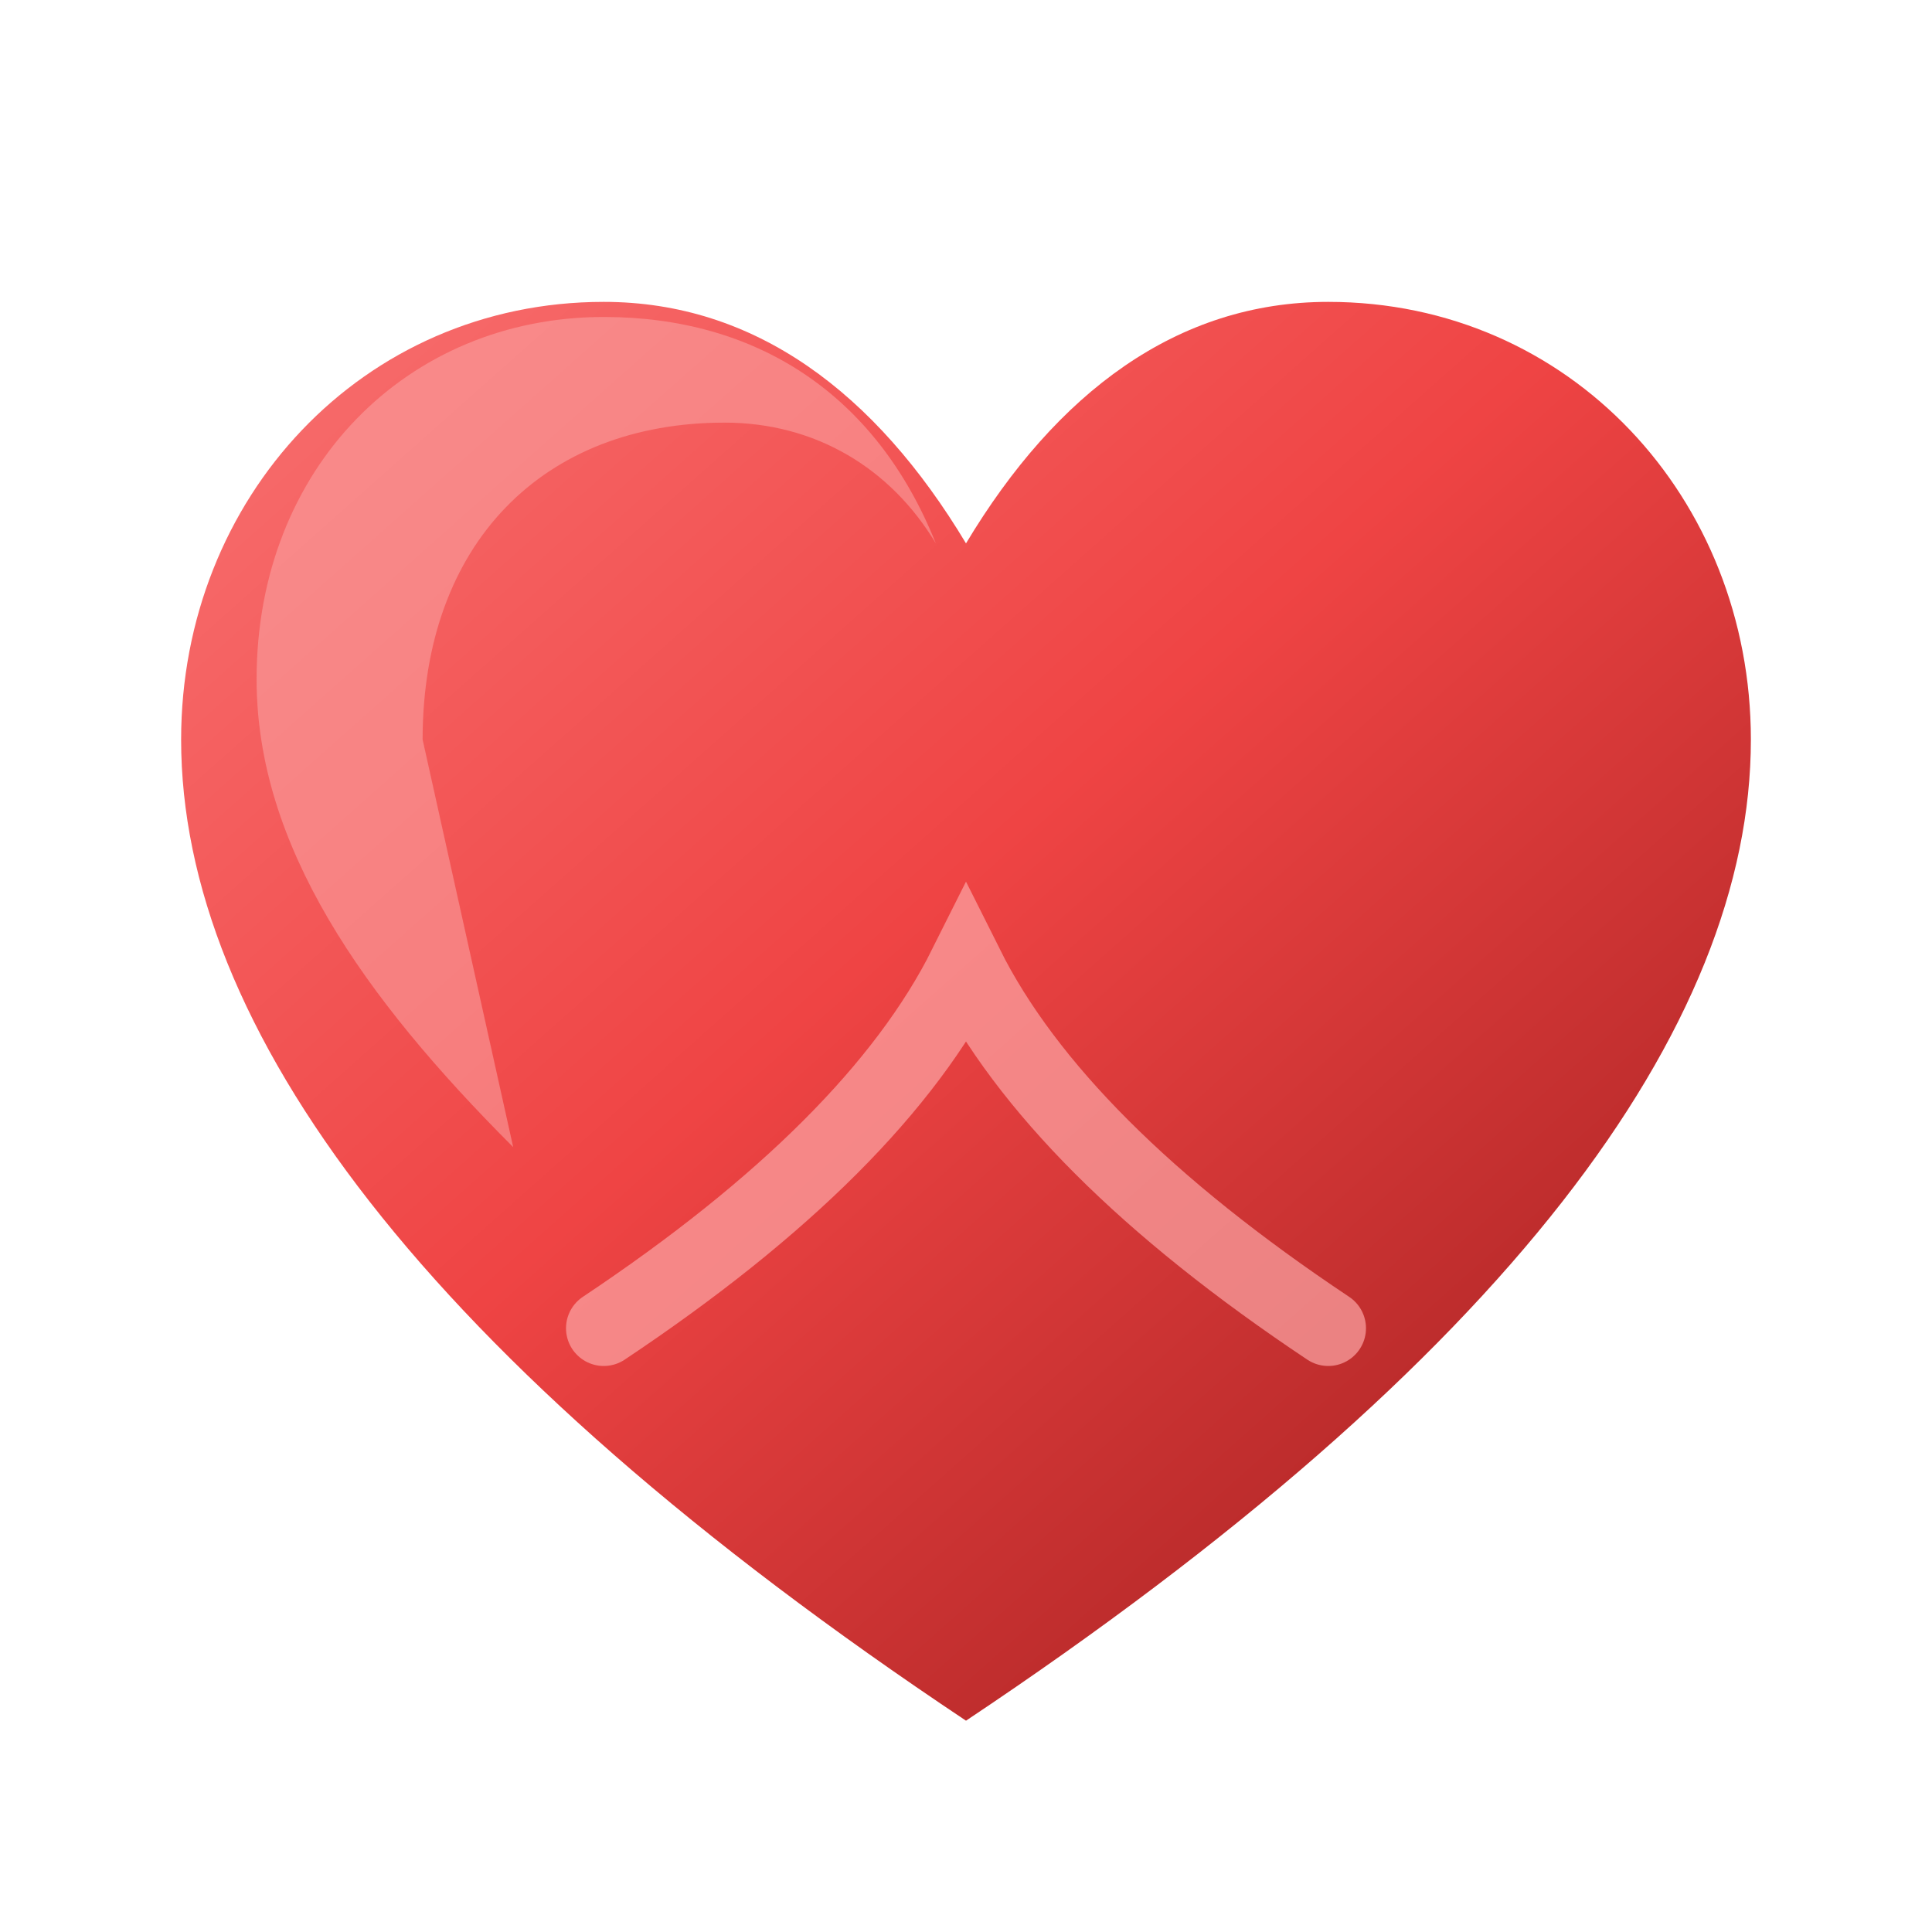
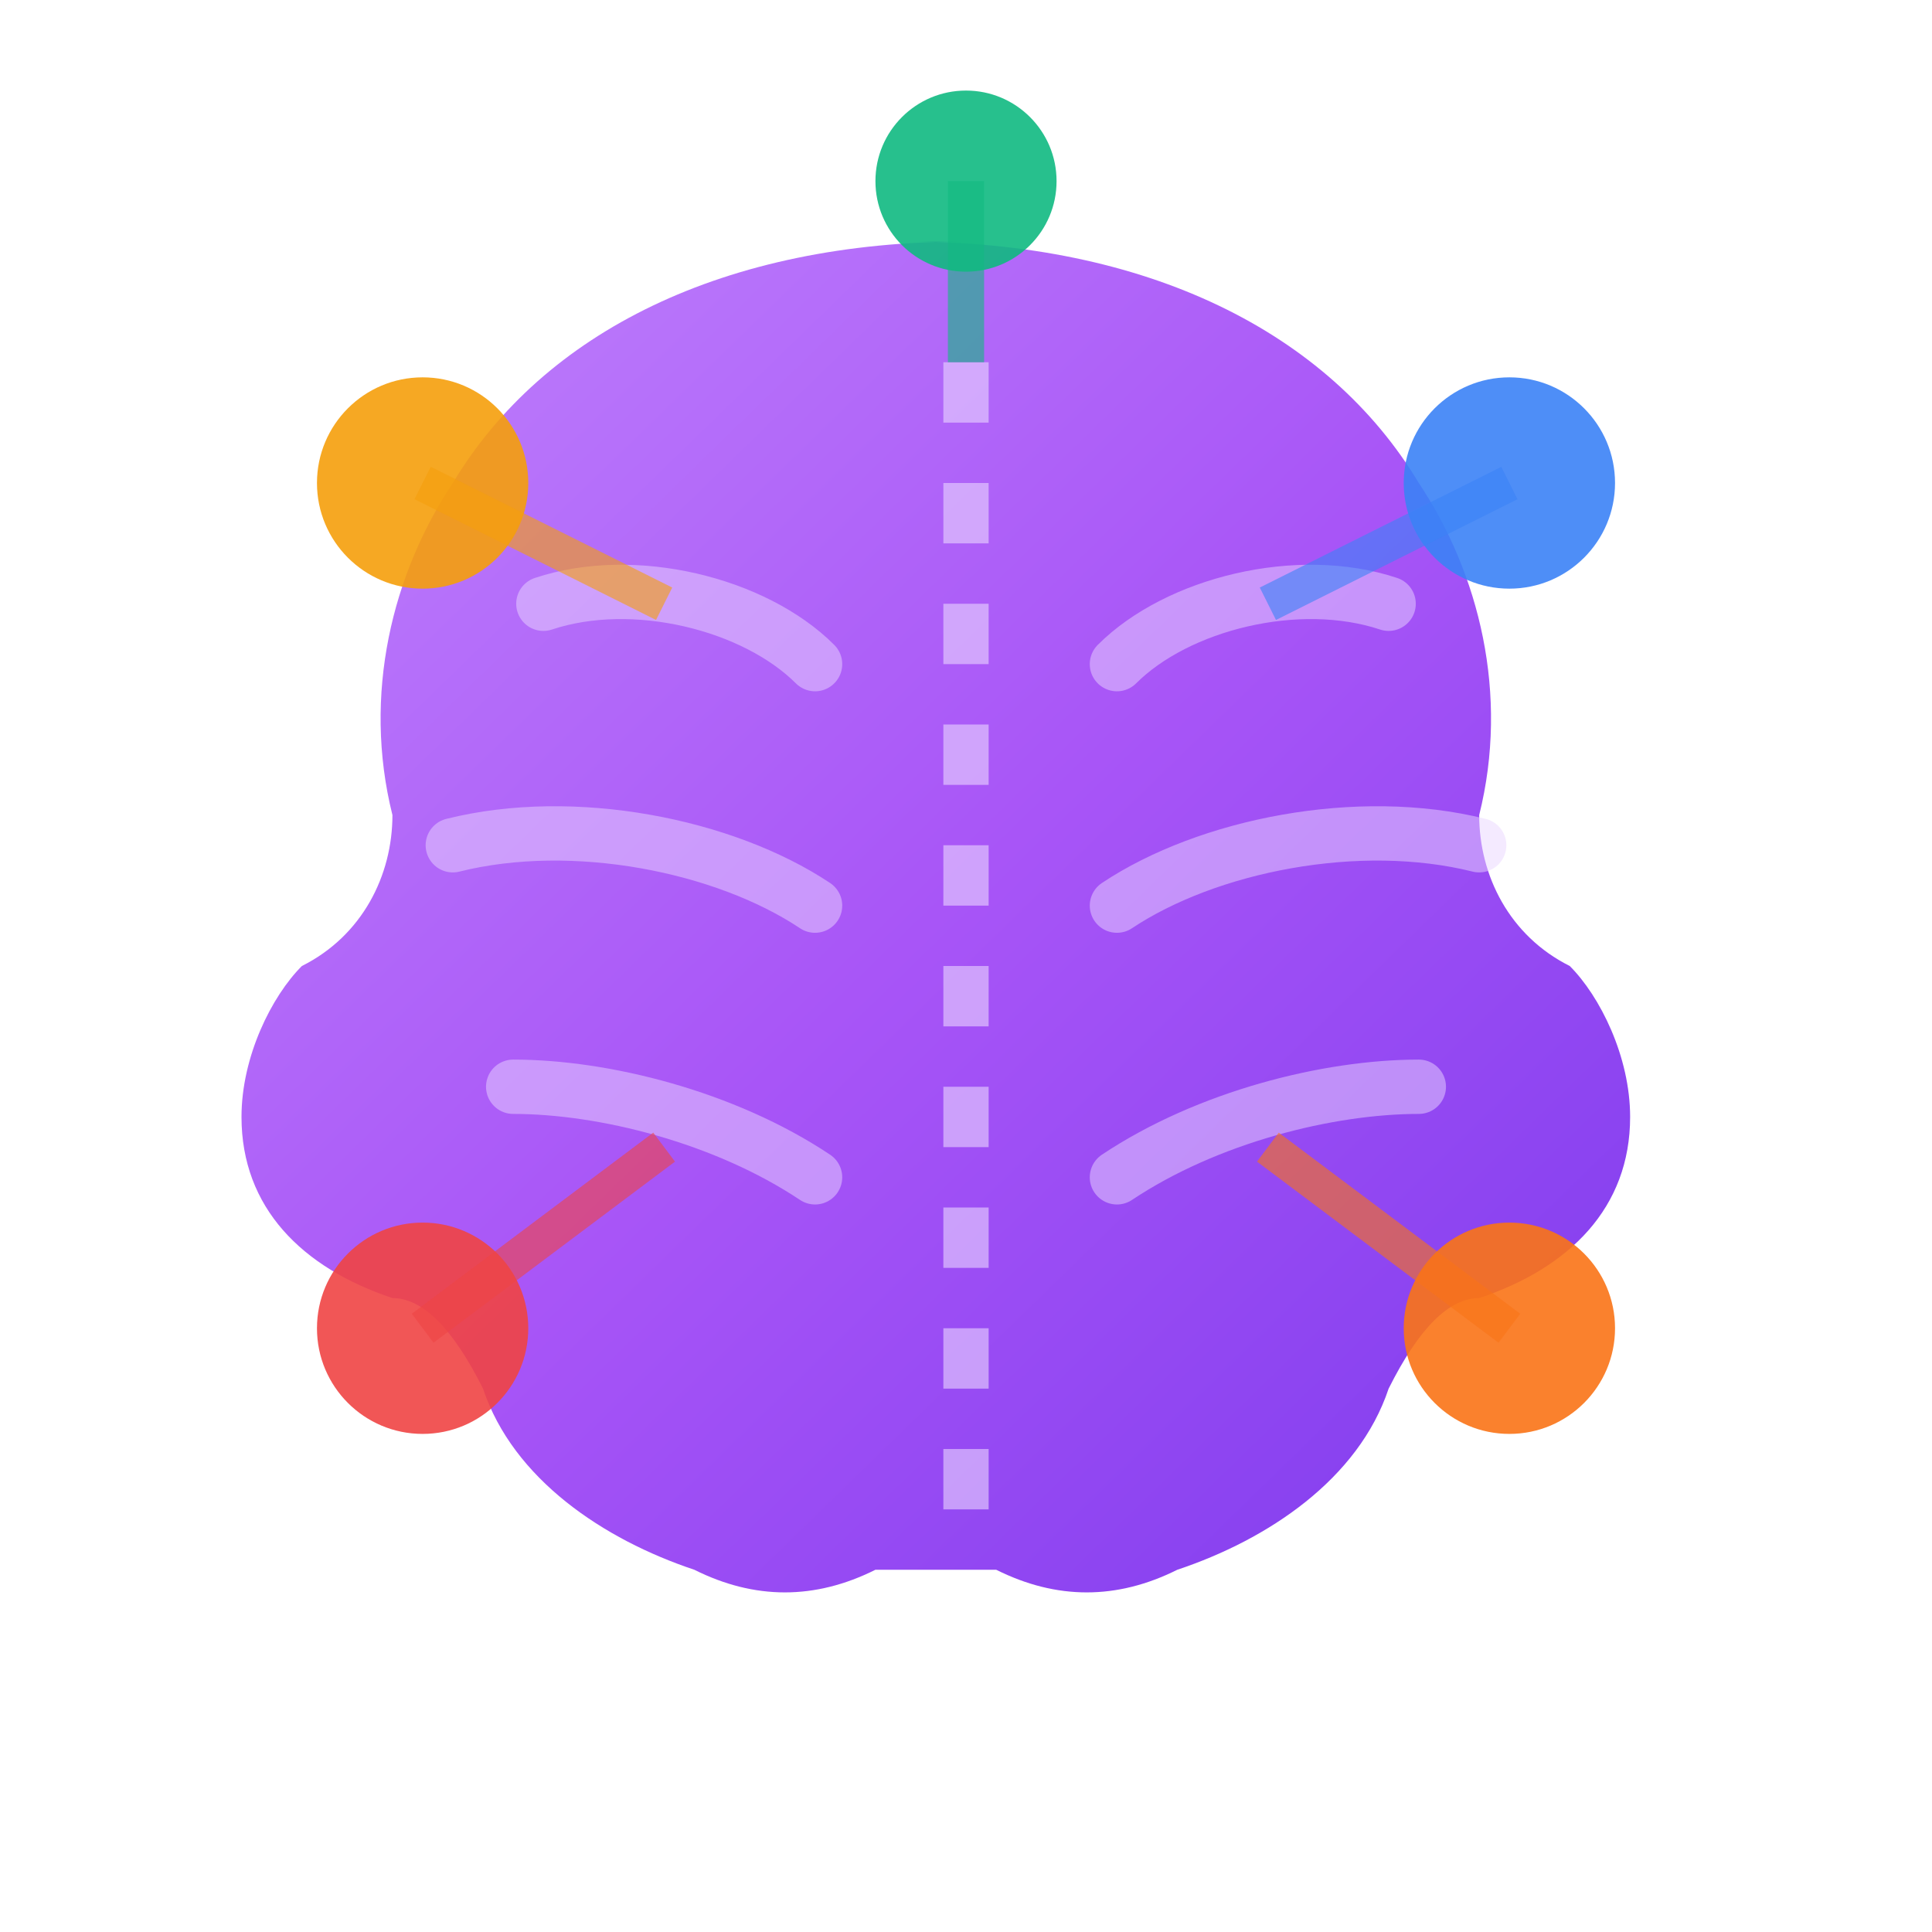
<svg xmlns="http://www.w3.org/2000/svg" viewBox="0 0 64 64">
  <defs>
-     <linearGradient id="heartGrad" x1="0" y1="0" x2="1" y2="1">
-       <stop offset="0%" stop-color="#f87171" />
-       <stop offset="45%" stop-color="#ef4444" />
-       <stop offset="100%" stop-color="#991b1b" />
+     <linearGradient id="brainGrad" x1="0" y1="0" x2="1" y2="1">
+       <stop offset="0%" stop-color="#c084fc" />
+       <stop offset="50%" stop-color="#a855f7" />
+       <stop offset="100%" stop-color="#7c3aed" />
    </linearGradient>
  </defs>
-   <path d="M32 57        C14 45 6 34 6 24.5        C6 16.5 12 10 20 10        C25 10 29 13 32 18        C35 13 39 10 44 10        C52 10 58 16.5 58 24.5        C58 34 50 45 32 57        Z" fill="url(#heartGrad)" />
-   <path d="M14 24.5 C14 18 18 14 24 14 C27 14 29.5 15.5 31 18 C29 13 25 10.5 20 10.5 C13.5 10.5 8.5 15.5 8.5 22.5 C8.5 28 12 33 17 38" fill="#fca5a5" opacity="0.55" />
-   <path d="M20 44 C26 40 30 36 32 32 C34 36 38 40 44 44" fill="none" stroke="#fca5a5" stroke-width="2.5" stroke-linecap="round" opacity="0.7" />
+   <path d="M32 8c-8 0-14 3-17 8-2 3-3 7-2 11 0 2-1 4-3 5-1 1-2 3-2 5 0 3 2 5 5 6 1 0 2 1 3 3 1 3 4 5 7 6 2 1 4 1 6 0h4c2 1 4 1 6 0 3-1 6-3 7-6 1-2 2-3 3-3 3-1 5-3 5-6 0-2-1-4-2-5-2-1-3-3-3-5 1-4 0-8-2-11-3-5-9-8-17-8z" fill="url(#brainGrad)" />
+   <path d="M32 12v40" fill="none" stroke="#e9d5ff" stroke-width="1.5" stroke-dasharray="2 2" opacity="0.6" />
+   <path d="M18 20c3-1 7 0 9 2M15 28c4-1 9 0 12 2M17 36c3 0 7 1 10 3" fill="none" stroke="#e9d5ff" stroke-width="1.8" stroke-linecap="round" opacity="0.5" />
+   <path d="M46 20c-3-1-7 0-9 2M49 28c-4-1-9 0-12 2M47 36c-3 0-7 1-10 3" fill="none" stroke="#e9d5ff" stroke-width="1.8" stroke-linecap="round" opacity="0.5" />
+   <circle cx="14" cy="16" r="3.5" fill="#f59e0b" opacity="0.9" />
+   <circle cx="50" cy="16" r="3.5" fill="#3b82f6" opacity="0.9" />
+   <circle cx="32" cy="6" r="3" fill="#10b981" opacity="0.9" />
+   <circle cx="14" cy="44" r="3.5" fill="#ef4444" opacity="0.9" />
+   <circle cx="50" cy="44" r="3.5" fill="#f97316" opacity="0.9" />
+   <line x1="14" y1="16" x2="22" y2="20" stroke="#f59e0b" stroke-width="1.2" opacity="0.6" />
+   <line x1="50" y1="16" x2="42" y2="20" stroke="#3b82f6" stroke-width="1.2" opacity="0.6" />
+   <line x1="32" y1="6" x2="32" y2="12" stroke="#10b981" stroke-width="1.2" opacity="0.6" />
+   <line x1="14" y1="44" x2="22" y2="38" stroke="#ef4444" stroke-width="1.2" opacity="0.6" />
+   <line x1="50" y1="44" x2="42" y2="38" stroke="#f97316" stroke-width="1.2" opacity="0.6" />
</svg>
